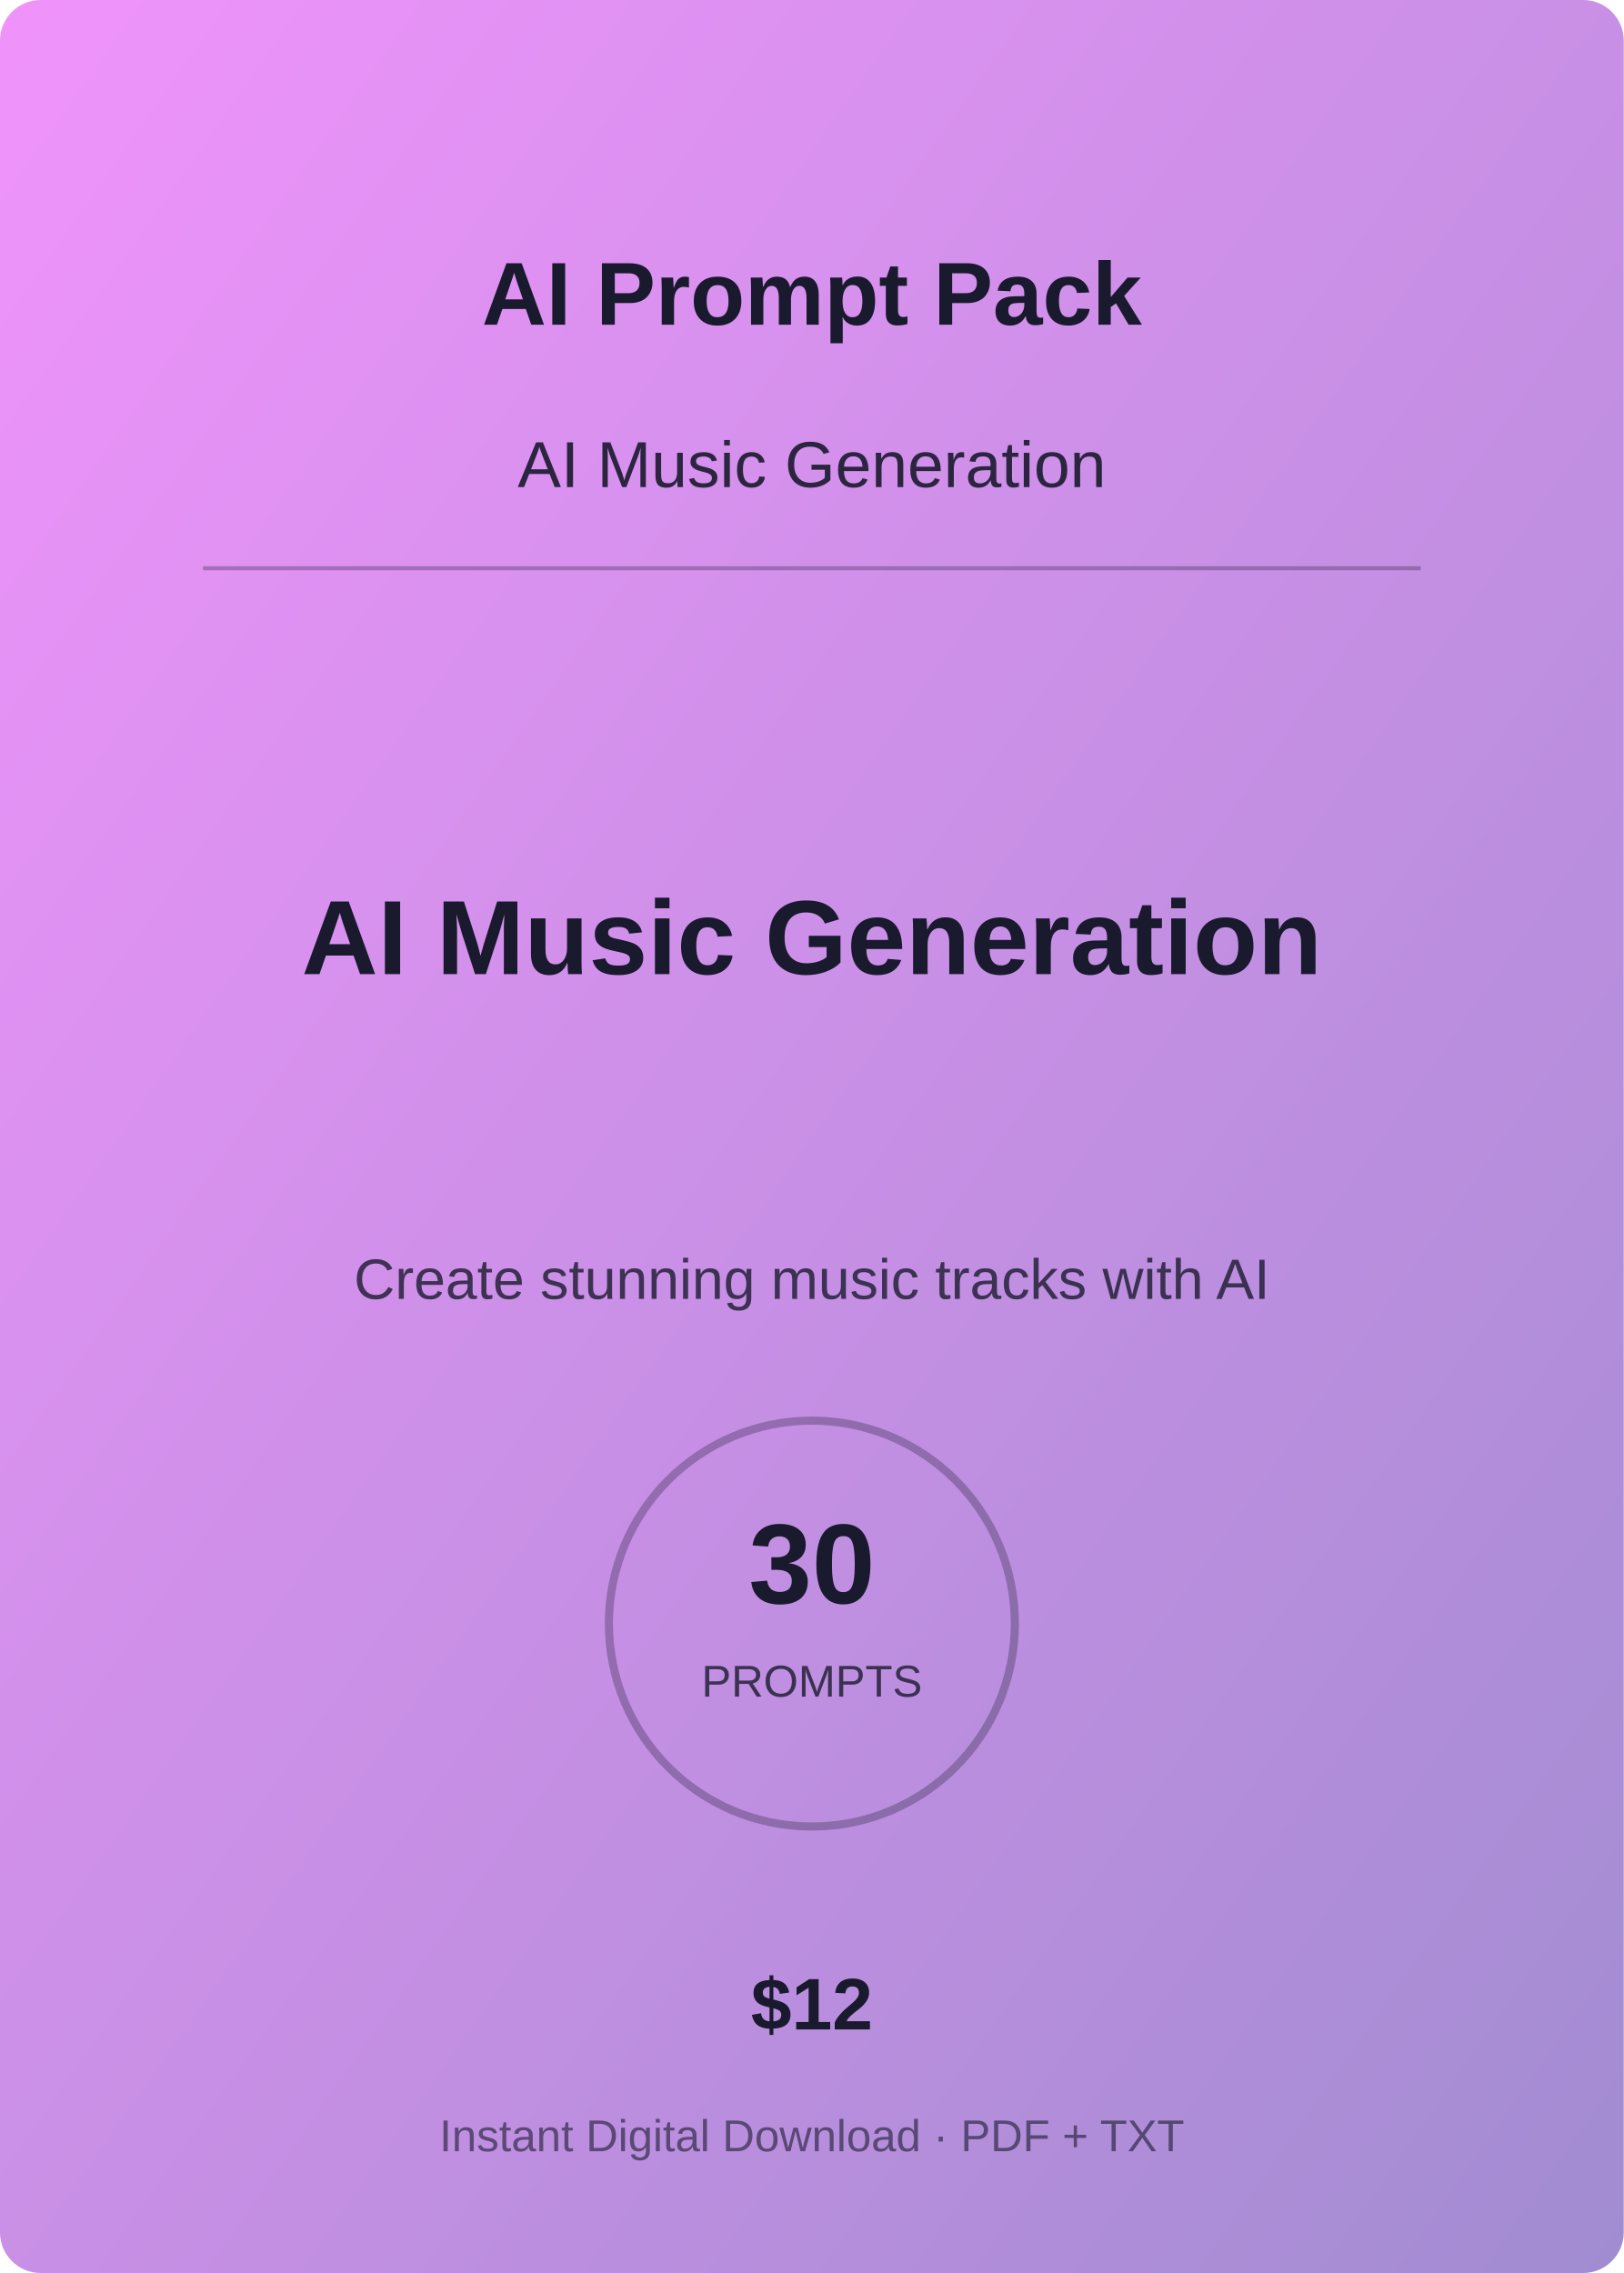
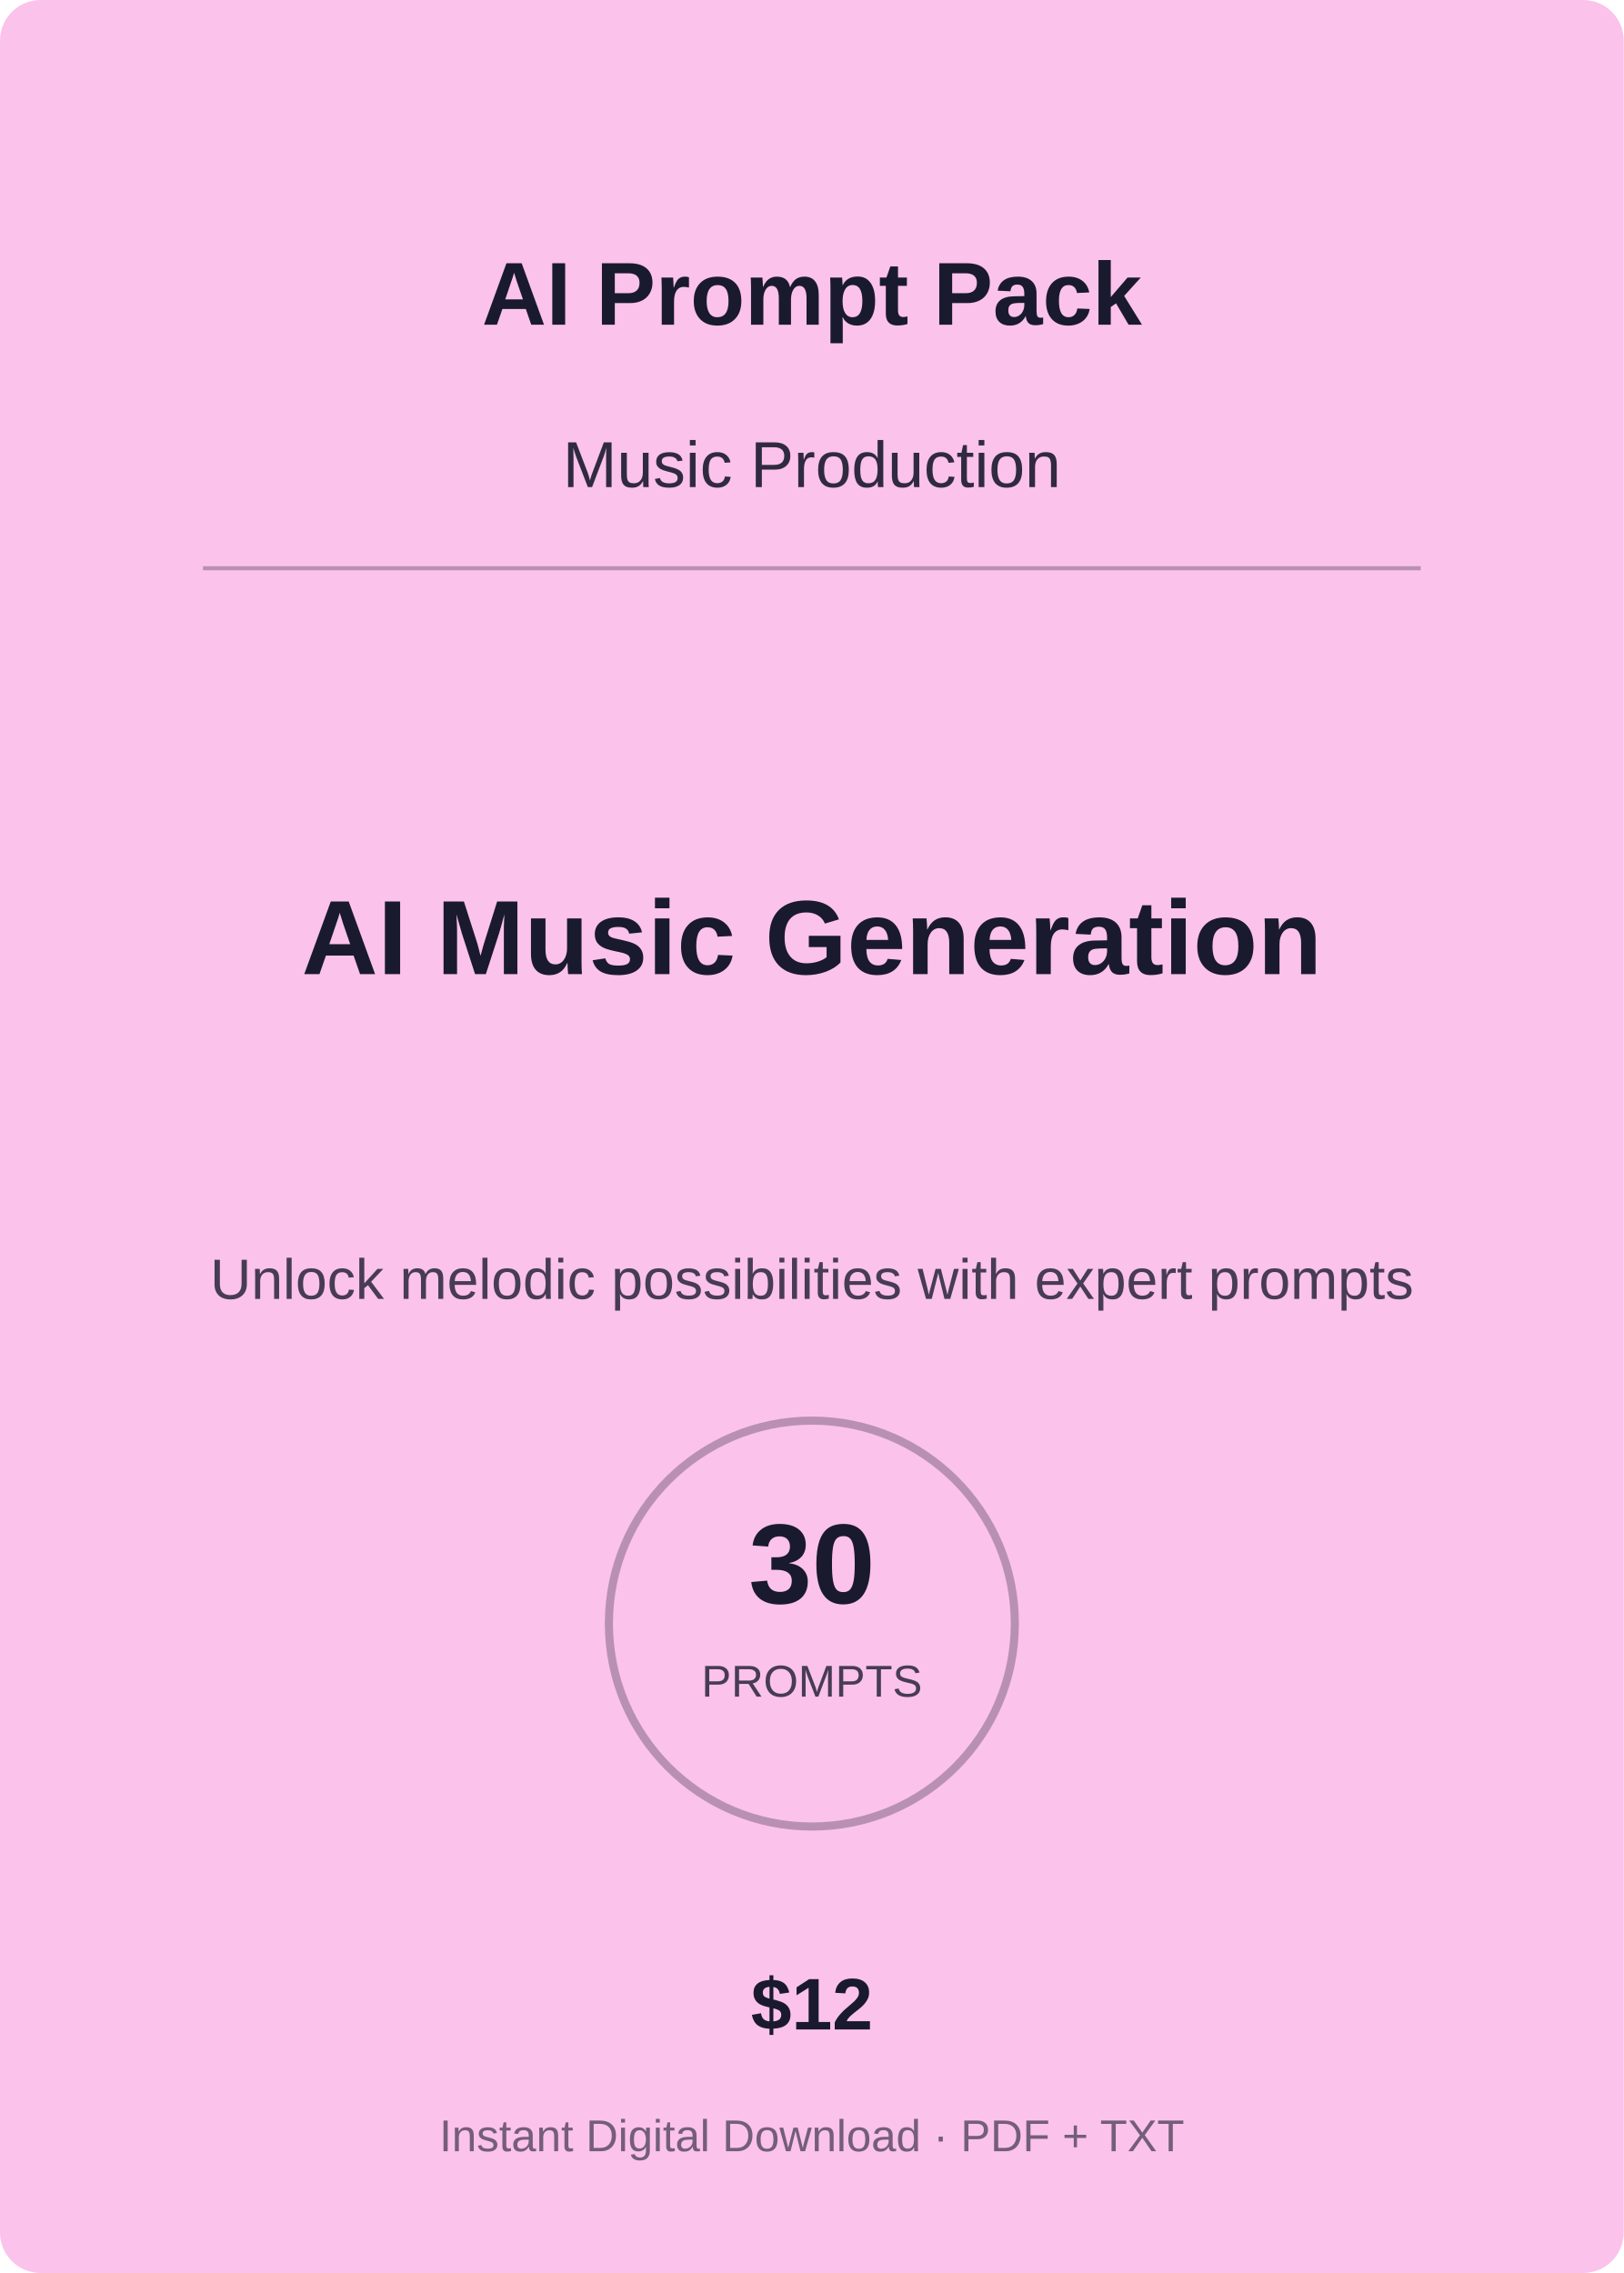
<svg xmlns="http://www.w3.org/2000/svg" viewBox="0 0 400 560">
  <defs>
    <linearGradient id="bg" x1="0%" y1="0%" x2="100%" y2="100%">
-       <stop offset="0%" style="stop-color:#f093fb" />
-       <stop offset="100%" style="stop-color:#a18cd1" />
+       <stop offset="0%" style="stop-color:#fbc2eb" />
+       <stop offset="100%" style="stop-color:#fbc2eb" />
    </linearGradient>
  </defs>
  <rect width="400" height="560" fill="url(#bg)" rx="10" />
  <text x="200" y="80" text-anchor="middle" font-family="Arial,sans-serif" font-size="22" font-weight="bold" fill="#1a1a2e">AI Prompt Pack</text>
-   <text x="200" y="120" text-anchor="middle" font-family="Arial,sans-serif" font-size="16" fill="#1a1a2e" opacity="0.9">AI Music Generation</text>
+   <text x="200" y="120" text-anchor="middle" font-family="Arial,sans-serif" font-size="16" fill="#1a1a2e" opacity="0.9">Music Production</text>
  <line x1="50" y1="140" x2="350" y2="140" stroke="#1a1a2e" stroke-width="1" opacity="0.3" />
  <text x="200" y="240" text-anchor="middle" font-family="Arial,sans-serif" font-size="26" font-weight="bold" fill="#1a1a2e">AI Music Generation</text>
-   <text x="200" y="320" text-anchor="middle" font-family="Arial,sans-serif" font-size="14" fill="#1a1a2e" opacity="0.8">Create stunning music tracks with AI</text>
+   <text x="200" y="320" text-anchor="middle" font-family="Arial,sans-serif" font-size="14" fill="#1a1a2e" opacity="0.8">Unlock melodic possibilities with expert prompts</text>
  <circle cx="200" cy="400" r="50" fill="none" stroke="#1a1a2e" stroke-width="2" opacity="0.3" />
  <text x="200" y="395" text-anchor="middle" font-family="Arial,sans-serif" font-size="28" font-weight="bold" fill="#1a1a2e">30</text>
  <text x="200" y="418" text-anchor="middle" font-family="Arial,sans-serif" font-size="11" fill="#1a1a2e" opacity="0.8">PROMPTS</text>
  <text x="200" y="500" text-anchor="middle" font-family="Arial,sans-serif" font-size="18" font-weight="bold" fill="#1a1a2e">$12</text>
  <text x="200" y="530" text-anchor="middle" font-family="Arial,sans-serif" font-size="11" fill="#1a1a2e" opacity="0.6">Instant Digital Download · PDF + TXT</text>
</svg>
